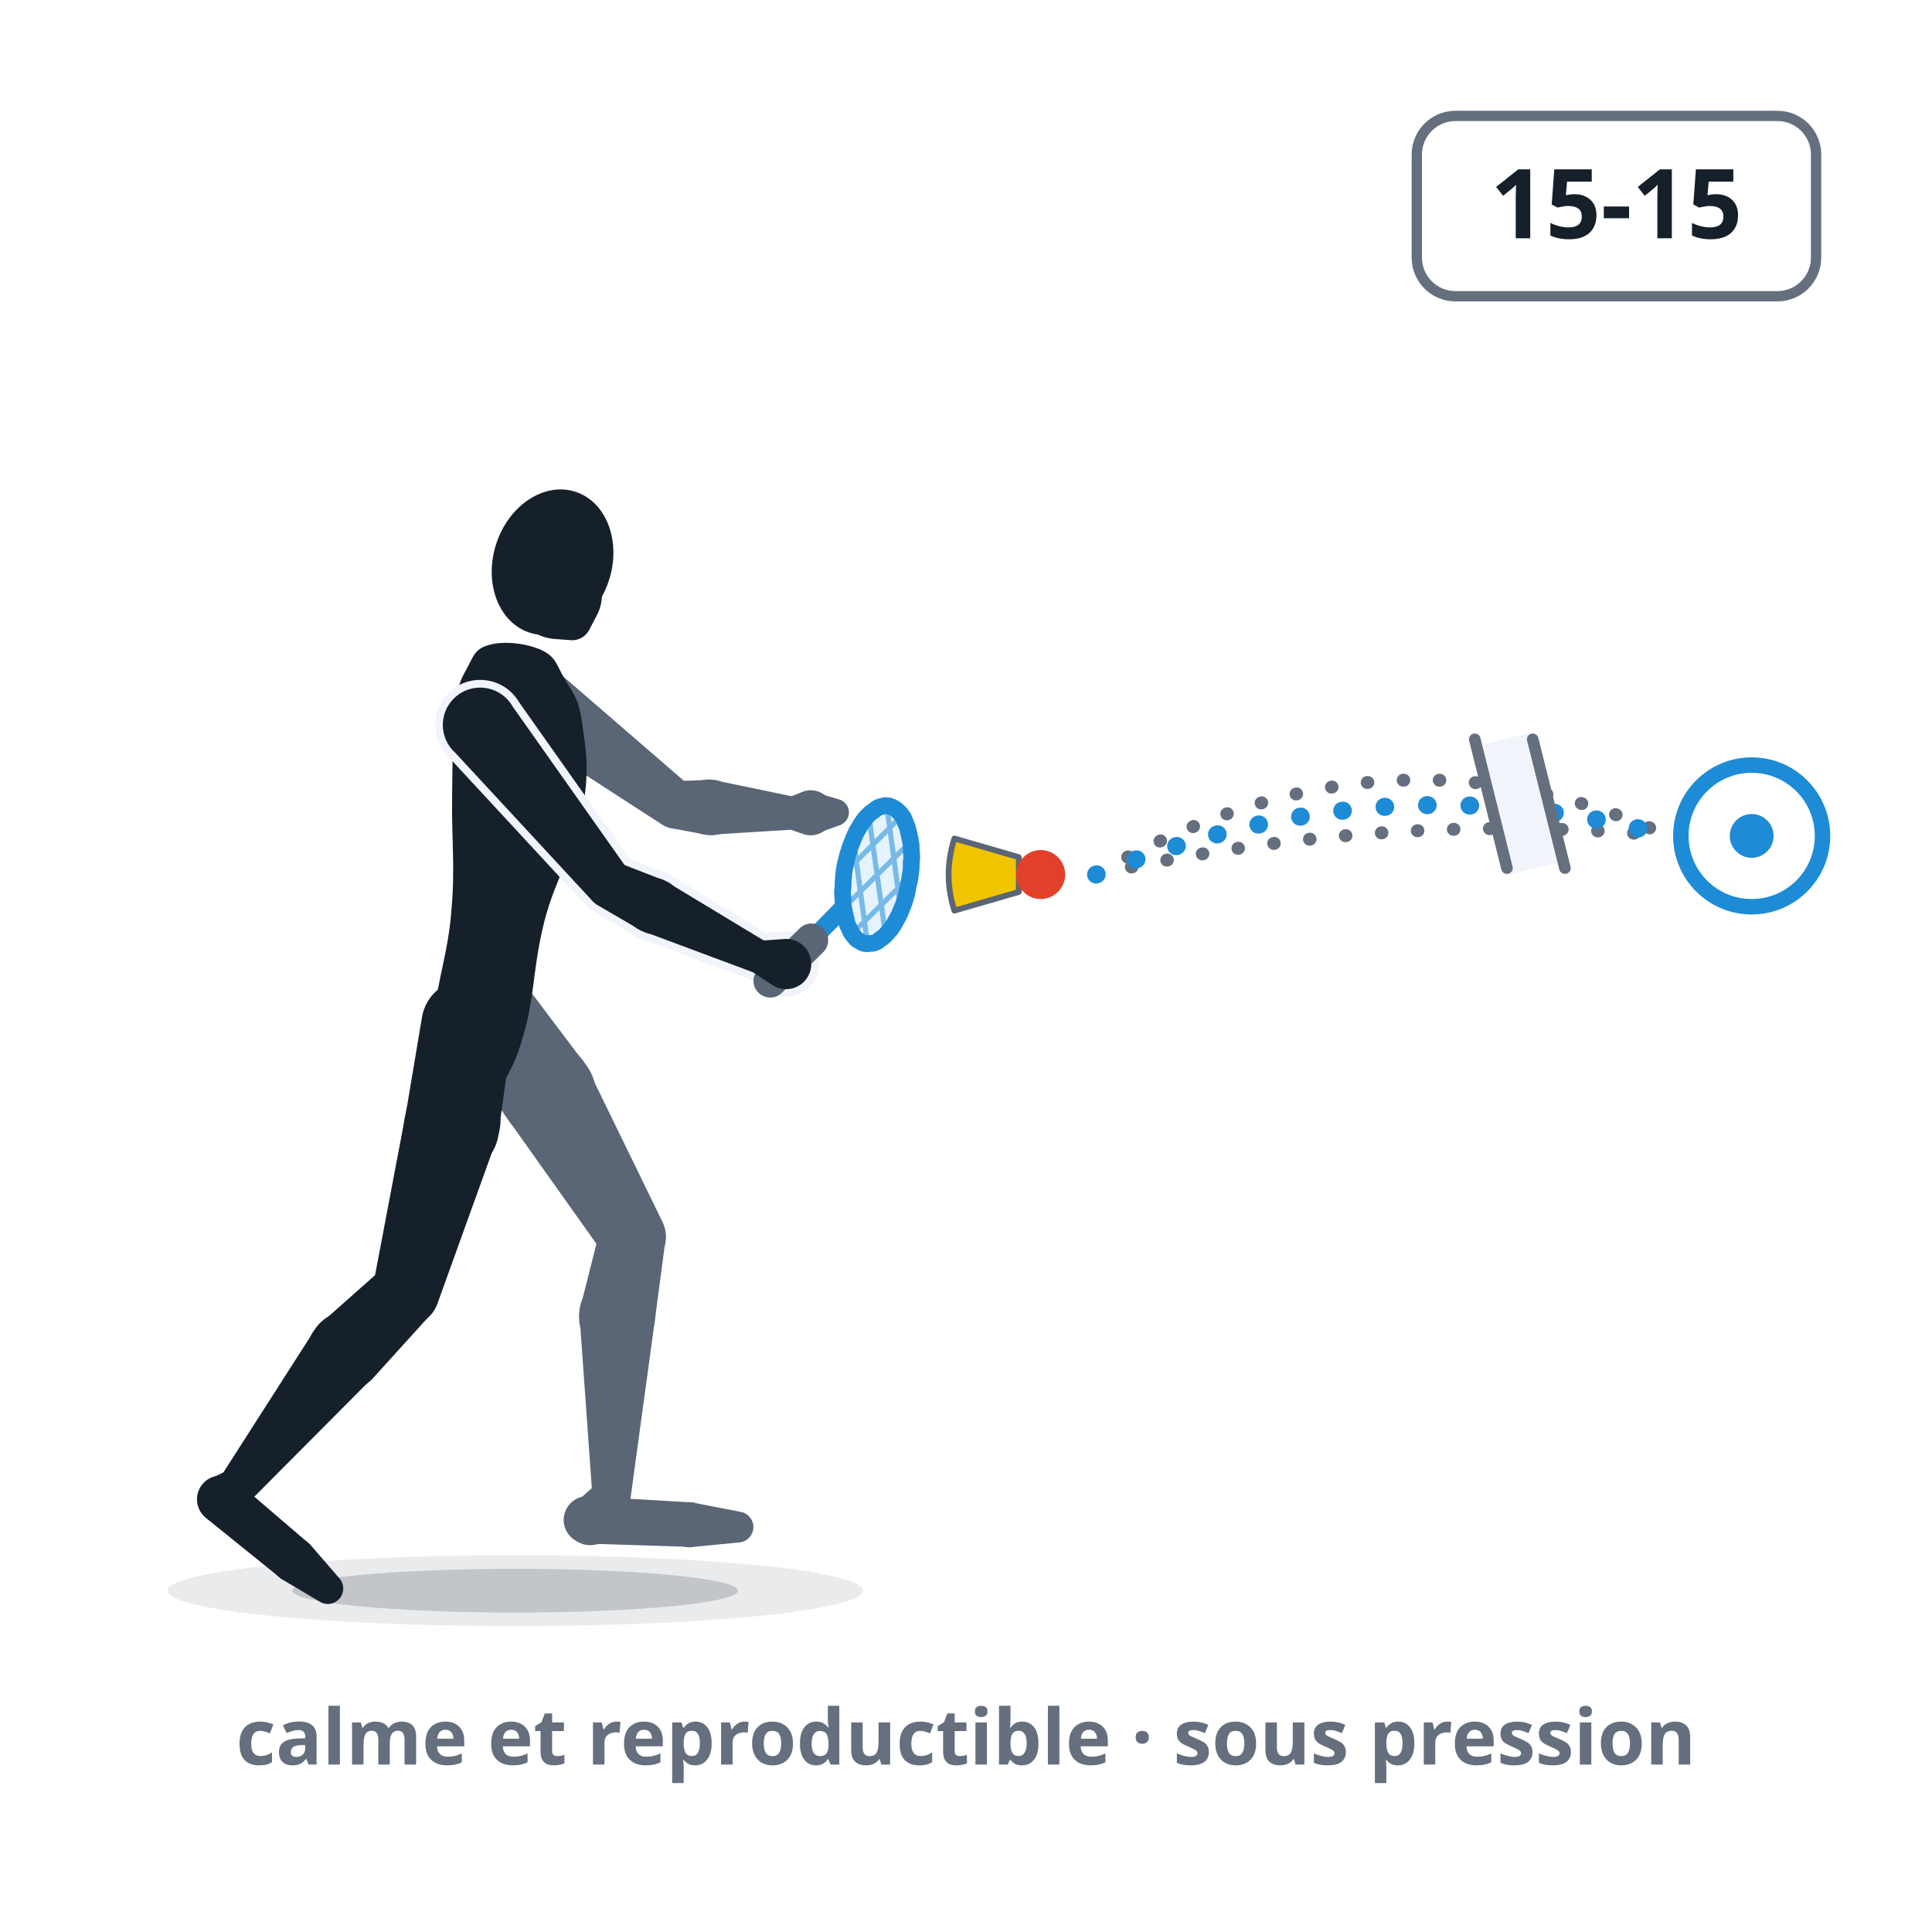
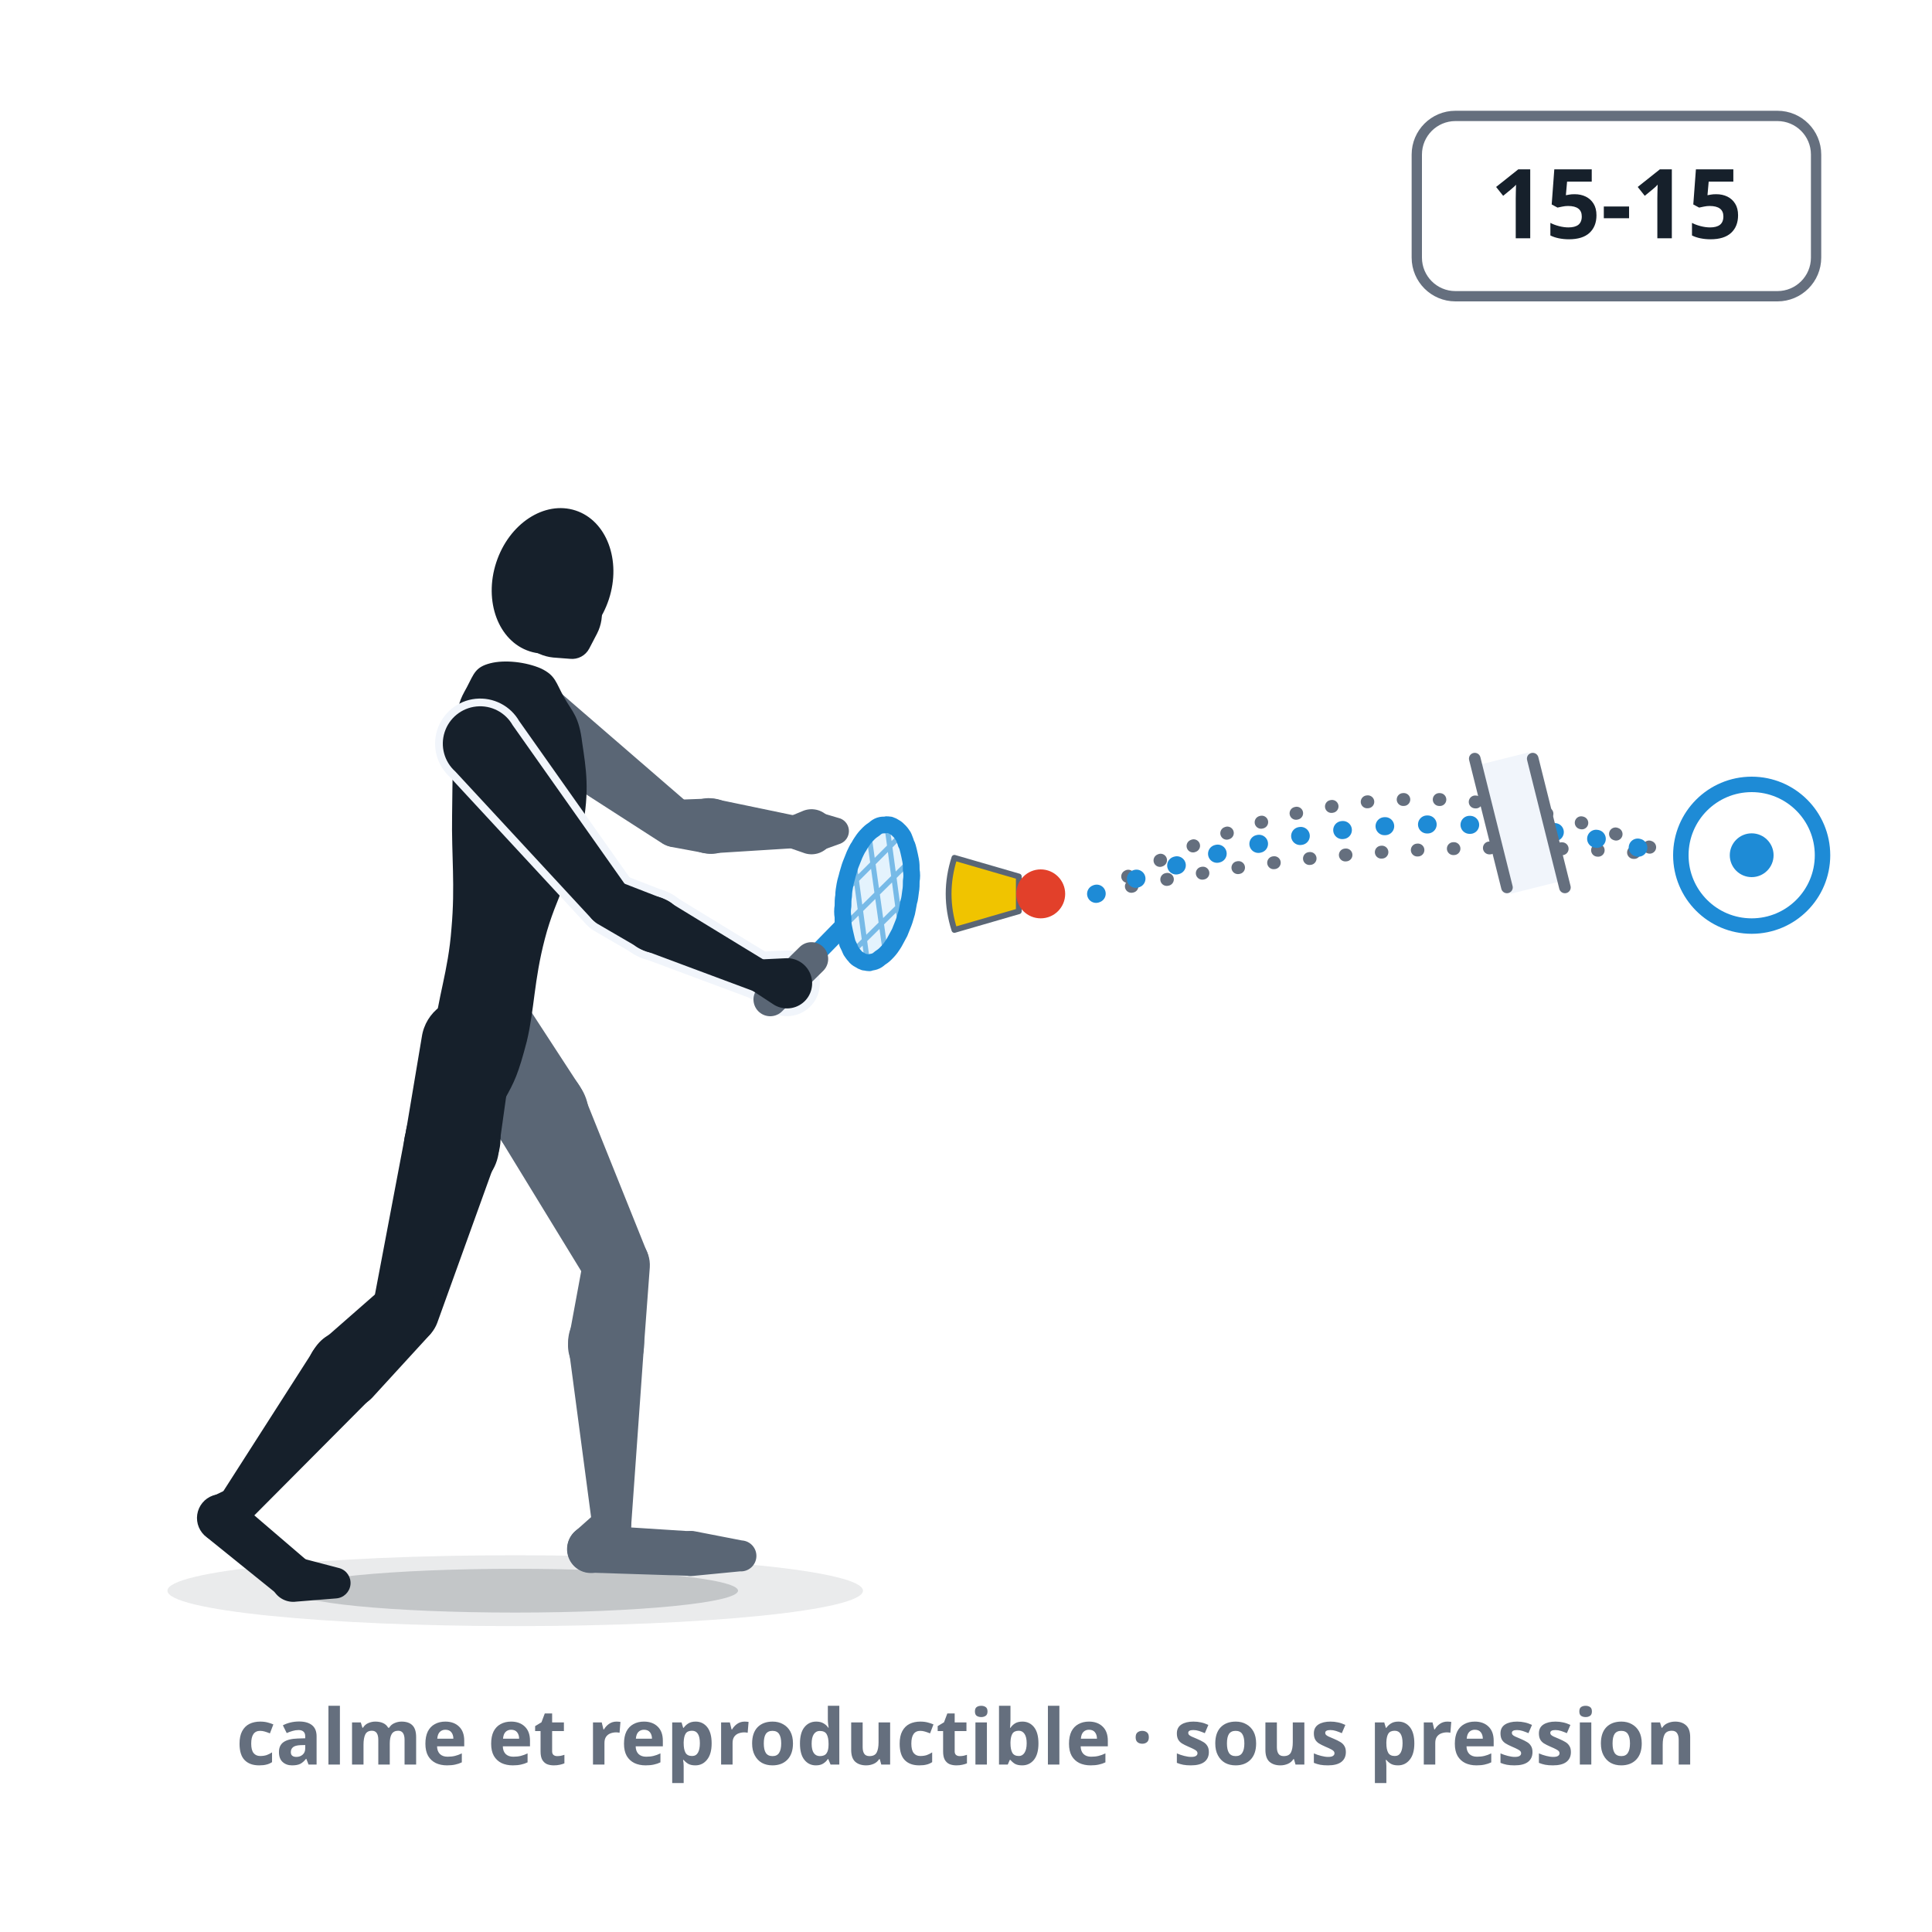
<svg xmlns="http://www.w3.org/2000/svg" viewBox="0 0 300 300" role="img" data-quelle="figuren" aria-label="Constance sous pression maximale : à 15-15, la joueuse joue un drive de coup droit calme et scolaire depuis des appuis stables, les deux genoux fléchis, la prise souple. Trois trajectoires presque identiques finissent dans la même cible étroite : le coup revient de façon fiable.">
  <style>
    .s-k{fill:var(--tinte,#16202b)}
    .s-f{fill:var(--tinte-2,#5a6675)}
    .s-x{fill:var(--flaeche-2,#f1f5fb);stroke:var(--flaeche-2,#f1f5fb);stroke-width:2.4;stroke-linejoin:round}
    .s-rf{fill:var(--primaer,#38a4f1);opacity:.14}
    .s-rs{fill:none;stroke:var(--primaer-dunkel,#1e8bd6);stroke-width:.8;opacity:.55}
    .s-rr{fill:none;stroke:var(--primaer-dunkel,#1e8bd6);stroke-width:2.6;stroke-linejoin:round}
    .s-rh{fill:none;stroke:var(--primaer-dunkel,#1e8bd6);stroke-width:2.1;stroke-linecap:round;stroke-linejoin:round}
    .s-rsch{fill:none;stroke:var(--primaer-dunkel,#1e8bd6);stroke-width:2.8;stroke-linecap:round}
    .s-rg{fill:none;stroke:var(--tinte-2,#5a6675);stroke-width:5.2;stroke-linecap:round}
    .s-korb{fill:var(--speeder-korb,#f0c400);stroke:var(--tinte-2,#5a6675);stroke-width:.9;stroke-linejoin:round}
    .s-kappe{fill:var(--speeder-kappe,#e2402a)}
    .s-sch{fill:var(--schatten-boden,#16202b2e)}
    .s-schw{fill:var(--schatten-boden,#16202b2e);opacity:.5}
    .s-bahn{fill:none;stroke:var(--primaer-dunkel,#1e8bd6);stroke-width:2.8;stroke-dasharray:.1 6.5;stroke-linecap:round}
    .s-bahng{fill:none;stroke:var(--tinte-3,#656f7e);stroke-width:2;stroke-dasharray:.1 5.5;stroke-linecap:round}
    .s-mk{fill:var(--primaer-dunkel,#1e8bd6)}
    .s-tafel{fill:var(--flaeche,#ffffff);stroke:var(--tinte-3,#656f7e);stroke-width:1.6}
    .s-zahl{fill:var(--tinte,#16202b);font:800 15px/1 system-ui,sans-serif;text-anchor:middle}
    .s-ring{fill:none;stroke:var(--primaer-dunkel,#1e8bd6);stroke-width:2.4}
    .s-bruch{fill:none;stroke:var(--tinte-3,#656f7e);stroke-width:1.8;stroke-linecap:round}
    .s-luecke{fill:none;stroke:var(--flaeche-2,#f1f5fb);stroke-width:8}
    .st{fill:var(--tinte-3,#656f7e);font:600 12px/1 system-ui,sans-serif;text-anchor:middle}
  </style>
  <rect class="s-tafel" x="220" y="18" width="62" height="28" rx="6" />
  <text class="s-zahl" x="251" y="37">15-15</text>
  <ellipse class="s-schw" cx="80" cy="247" rx="54" ry="5.5" />
  <ellipse class="s-sch" cx="80" cy="247" rx="34.6" ry="3.4" />
  <g class="s-f">
-     <path d="M69.7,160.7L78.8,173.7A7.4,7.4 0 1 0 90.7,165L81.2,152.4A7.1,7.1 0 0 0 69.7,160.7Z" />
-     <path d="M78.8,173.7L94,195.1A5.2,5.2 0 0 0 102.9,189.8L91.4,166.2A7.4,7.4 0 1 0 78.8,173.7Z" />
-     <path d="M93.2,190.8L90.2,202.7A5.9,5.9 0 1 0 101.7,204.9L103.3,192.8A5.2,5.2 0 0 0 93.2,190.8Z" />
-     <path d="M90,204.5L92,232.5A3,3 0 0 0 97.9,232.7L101.7,204.9A5.9,5.9 0 1 0 90,204.5Z" />
-     <path d="M93,230.1L89.4,233.3A3.7,3.7 0 1 0 94.9,238L97.5,233.9A3,3 0 0 0 93,230.1Z" />
-     <path d="M91.6,239.7L107.3,240.2A3.5,3.5 0 0 0 107.6,233.3L92,232.4A3.7,3.7 0 1 0 91.6,239.7Z" />
-     <path d="M107.7,240.2L114.9,239.5A2.4,2.4 0 0 0 115.2,234.8L108,233.4A3.5,3.5 0 1 0 107.7,240.2Z" />
+     <path d="M69.4,163.3L77.6,176.7A7.4,7.4 0 1 0 90.1,168.8L81.5,155.6A7.1,7.1 0 0 0 69.4,163.3Z" />
+     <path d="M77.6,176.7L91.3,199.1A5.2,5.2 0 0 0 100.5,194.5L90.7,170.1A7.4,7.4 0 1 0 77.6,176.7Z" />
+     <path d="M90.6,195.5L88.4,207.4A5.9,5.9 0 1 0 100,208.9L100.9,196.8A5.2,5.2 0 0 0 90.6,195.5Z" />
+     <path d="M88.3,209.3L92,237.2A3,3 0 0 0 98,237L100,208.9A5.9,5.9 0 1 0 88.3,209.3Z" />
+     <path d="M93,234.5L89.4,237.7A3.7,3.7 0 1 0 94.9,242.5L97.5,238.4A3,3 0 0 0 93,234.5Z" />
+     <path d="M91.6,244.2L107.3,244.7A3.5,3.5 0 0 0 107.6,237.8L92,236.8A3.7,3.7 0 1 0 91.6,244.2Z" />
+     <path d="M107.7,244.7L114.9,244A2.4,2.4 0 0 0 115.2,239.2L108,237.8A3.5,3.5 0 1 0 107.7,244.7Z" />
  </g>
  <g class="s-f">
-     <path d="M78.2,112.1L102.9,128.1A3.7,3.7 0 0 0 107.3,122.2L85.1,103A5.8,5.8 0 1 0 78.2,112.1Z" />
-     <path d="M104.2,128.6L109.6,129.6A4.3,4.3 0 1 0 110.2,121.1L104.7,121.3A3.7,3.7 0 0 0 104.2,128.6Z" />
-     <path d="M110.6,129.6L123.4,128.8A2.5,2.5 0 0 0 123.7,123.8L111.2,121.2A4.3,4.3 0 1 0 110.6,129.6Z" />
+     <path d="M78.2,115.1L102.9,131A3.7,3.7 0 0 0 107.3,125.1L85.1,105.9A5.8,5.8 0 1 0 78.2,115.1Z" />
+     <path d="M104.2,131.5L109.6,132.5A4.3,4.3 0 1 0 110.2,124L104.7,124.2A3.7,3.7 0 0 0 104.2,131.5Z" />
+     <path d="M110.6,132.5L123.4,131.7A2.5,2.5 0 0 0 123.7,126.7L111.2,124.1A4.3,4.3 0 1 0 110.6,132.5Z" />
  </g>
  <g class="s-f">
-     <path d="M122.4,128.7L124.7,129.5A3.5,3.5 0 1 0 124.5,123L122.3,123.9A2.5,2.5 0 0 0 122.4,128.7Z" />
-     <path d="M126.9,129.4L130.5,128.1A2.1,2.1 0 0 0 130.5,124.2L126.8,123.1A3.3,3.3 0 1 0 126.9,129.4Z" />
+     <path d="M122.4,131.6L124.7,132.4A3.5,3.5 0 1 0 124.5,126L122.3,126.9A2.5,2.5 0 0 0 122.4,131.6Z" />
+     <path d="M126.9,132.3L130.5,131A2.1,2.1 0 0 0 130.5,127.1L126.8,126A3.3,3.3 0 1 0 126.9,132.3Z" />
  </g>
  <g class="s-k">
-     <path d="M84,100.9C86.3,102 86.3,103 87.6,105.3C88.9,107.6 89.9,108.3 90.4,112.4C91,116.5 91.6,119.8 90.4,125.9C89.3,132 86.3,136.3 84.6,142.8C82.9,149.4 83,153.8 81.8,158.8C80.5,163.8 79.9,165 78.3,167.9C76.8,170.7 75.7,171.9 74.1,172.8C72.5,173.7 71.6,173.6 70.4,172.4C69.1,171.2 68.5,169.8 67.9,166.8C67.3,163.7 67,162.3 67.5,157.3C67.9,152.2 69.6,148 70.1,141.3C70.7,134.6 70.1,130 70.2,123.8C70.3,117.6 70.2,114.3 70.7,110.3C71.1,106.3 71.4,105.8 72.5,103.8C73.6,101.7 73.8,100.7 76.1,100.1C78.4,99.5 81.7,99.9 84,100.9Z" />
-     <path d="M65.5,158.1L63,173A7.4,7.4 0 1 0 77.5,175.2L79.6,160.2A7.1,7.1 0 0 0 65.5,158.1Z" />
-     <path d="M63,172.9L57.9,199.8A5.2,5.2 0 0 0 67.9,202.5L77.2,176.7A7.4,7.4 0 1 0 63,172.9Z" />
-     <path d="M59.6,196.8L49.9,205.4A5.9,5.9 0 1 0 58.1,213.8L66.8,204.2A5.2,5.2 0 0 0 59.6,196.8Z" />
-     <path d="M48.8,206.6L34.2,229.4A3,3 0 0 0 38.8,233.1L57.9,213.9A5.9,5.9 0 1 0 48.8,206.6Z" />
-     <path d="M35.4,228.3L32.7,229.6A3.7,3.7 0 1 0 37.3,235.2L39.1,232.8A3,3 0 0 0 35.4,228.3Z" />
-     <path d="M32.1,235.8L43.5,245A3.5,3.5 0 0 0 48,239.7L36.8,230.1A3.7,3.7 0 1 0 32.1,235.8Z" />
-     <path d="M43.9,245.3L49.8,248.8A2.4,2.4 0 0 0 52.8,245.2L48.3,240A3.5,3.5 0 1 0 43.9,245.3Z" />
+     <path d="M84,103.8C86.3,104.9 86.3,106 87.6,108.3C88.9,110.6 89.9,111.2 90.4,115.3C91,119.4 91.6,122.7 90.4,128.8C89.3,134.9 86.3,139.2 84.6,145.8C82.9,152.3 83,156.7 81.8,161.7C80.5,166.7 79.9,168 78.3,170.8C76.8,173.6 75.7,174.8 74.1,175.7C72.5,176.6 71.6,176.5 70.4,175.3C69.1,174.1 68.5,172.7 67.9,169.7C67.3,166.6 67,165.3 67.5,160.2C67.9,155.1 69.6,150.9 70.1,144.2C70.7,137.5 70.1,132.9 70.2,126.7C70.3,120.5 70.2,117.2 70.7,113.2C71.1,109.2 71.4,108.7 72.5,106.7C73.6,104.6 73.8,103.6 76.1,103C78.4,102.4 81.7,102.8 84,103.8Z" />
+     <path d="M65.5,161L63,175.9A7.4,7.4 0 1 0 77.5,178.1L79.6,163.1A7.1,7.1 0 0 0 65.5,161Z" />
+     <path d="M63,175.8L57.9,202.7A5.2,5.2 0 0 0 67.9,205.4L77.2,179.6A7.4,7.4 0 1 0 63,175.8Z" />
+     <path d="M59.6,199.8L49.9,208.3A5.9,5.9 0 1 0 58.1,216.7L66.8,207.2A5.2,5.2 0 0 0 59.6,199.8Z" />
+     <path d="M48.8,209.5L34.2,232.3A3,3 0 0 0 38.8,236L57.9,216.8A5.9,5.9 0 1 0 48.8,209.5Z" />
+     <path d="M35.4,231.2L32.7,232.5A3.7,3.7 0 1 0 37.3,238.1L39.1,235.7A3,3 0 0 0 35.4,231.2Z" />
+     <path d="M32.1,238.7L43.5,247.9A3.5,3.5 0 0 0 48,242.6L36.8,233A3.7,3.7 0 1 0 32.1,238.7Z" />
+     <path d="M46,248.7L52.2,248.2A2.4,2.4 0 0 0 52.7,243.5L46.6,241.9A3.5,3.5 0 1 0 46,248.7Z" />
  </g>
  <g class="s-k">
-     <ellipse cx="85.8" cy="87.3" rx="9.2" ry="11.5" transform="rotate(18.1 85.8 87.3)" />
-     <path d="M85.9,99.2L88.5,99.4A3,3 0 0 0 91.5,97.8L92.7,95.5A6.9,6.9 0 1 0 85.9,99.2Z" />
+     <ellipse cx="85.8" cy="90.2" rx="9.2" ry="11.5" transform="rotate(18.1 85.8 90.2)" />
+     <path d="M85.9,102.1L88.5,102.3A3,3 0 0 0 91.5,100.7L92.7,98.4A6.9,6.9 0 1 0 85.9,102.1Z" />
  </g>
  <g class="s-x">
-     <path d="M70.7,116.9L91.9,139.8A3.7,3.7 0 0 0 97.6,135.2L79.6,109.7A5.8,5.8 0 1 0 70.7,116.9Z" />
-     <path d="M92.7,140.5L99.4,144.4A4.3,4.3 0 1 0 103.1,136.7L95.9,133.9A3.7,3.7 0 0 0 92.7,140.5Z" />
-     <path d="M100.1,144.7L117,151A2.5,2.5 0 0 0 119.2,146.4L103.8,137.1A4.3,4.3 0 1 0 100.1,144.7Z" />
-     <path d="M116.5,150.7L120,153A3.9,3.9 0 1 0 121.9,145.8L117.7,146.1A2.5,2.5 0 0 0 116.5,150.7Z" />
+     <path d="M70.7,119.8L91.9,142.7A3.7,3.7 0 0 0 97.6,138.1L79.6,112.6A5.8,5.8 0 1 0 70.7,119.8Z" />
+     <path d="M92.7,143.4L99.4,147.3A4.3,4.3 0 1 0 103.1,139.6L95.9,136.8A3.7,3.7 0 0 0 92.7,143.4Z" />
+     <path d="M100.1,147.6L117,153.9A2.5,2.5 0 0 0 119.2,149.4L103.8,140A4.3,4.3 0 1 0 100.1,147.6Z" />
+     <path d="M116.5,153.6L120,155.9A3.9,3.9 0 1 0 121.9,148.8L117.7,149A2.5,2.5 0 0 0 116.5,153.6Z" />
  </g>
  <g class="s-k">
-     <path d="M70.7,116.9L91.9,139.8A3.7,3.7 0 0 0 97.6,135.2L79.6,109.7A5.8,5.8 0 1 0 70.7,116.9Z" />
-     <path d="M92.7,140.5L99.4,144.4A4.3,4.3 0 1 0 103.1,136.7L95.9,133.9A3.7,3.7 0 0 0 92.7,140.5Z" />
-     <path d="M100.1,144.7L117,151A2.5,2.5 0 0 0 119.2,146.4L103.8,137.1A4.3,4.3 0 1 0 100.1,144.7Z" />
+     <path d="M70.7,119.8L91.9,142.7A3.7,3.7 0 0 0 97.6,138.1L79.6,112.6A5.8,5.8 0 1 0 70.7,119.8Z" />
+     <path d="M92.7,143.4L99.4,147.3A4.3,4.3 0 1 0 103.1,139.6L95.9,136.8A3.7,3.7 0 0 0 92.7,143.4Z" />
+     <path d="M100.1,147.6L117,153.9A2.5,2.5 0 0 0 119.2,149.4L103.8,140A4.3,4.3 0 1 0 100.1,147.6Z" />
  </g>
-   <path class="s-rf" d="M141.4,130.7C141.5,131.2 141.5,131.7 141.5,132.2C141.6,132.7 141.6,133.3 141.5,133.8C141.5,134.4 141.5,135 141.4,135.5C141.3,136.1 141.3,136.6 141.1,137.2C141,137.7 140.9,138.3 140.8,138.8C140.6,139.4 140.5,139.9 140.3,140.4C140.1,140.9 139.9,141.4 139.7,141.9C139.5,142.3 139.2,142.8 139,143.2C138.8,143.6 138.5,144 138.3,144.3C138,144.6 137.7,145 137.5,145.2C137.2,145.5 136.9,145.7 136.6,145.9C136.4,146.1 136.1,146.3 135.8,146.4C135.5,146.5 135.2,146.5 135,146.5C134.7,146.6 134.4,146.5 134.2,146.5C133.9,146.4 133.7,146.3 133.4,146.1C133.2,146 132.9,145.8 132.7,145.5C132.5,145.3 132.3,145 132.1,144.7C132,144.4 131.8,144 131.6,143.6C131.5,143.3 131.4,142.8 131.3,142.4C131.2,142 131.1,141.5 131,141C130.9,140.5 130.9,140 130.9,139.5C130.8,138.9 130.8,138.4 130.9,137.8C130.9,137.3 130.9,136.7 131,136.2C131,135.6 131.1,135 131.2,134.5C131.3,133.9 131.5,133.4 131.6,132.8C131.8,132.3 131.9,131.8 132.1,131.3C132.3,130.8 132.5,130.3 132.7,129.8C132.9,129.4 133.1,128.9 133.4,128.5C133.6,128.1 133.9,127.7 134.1,127.4C134.4,127 134.7,126.7 134.9,126.5C135.2,126.2 135.5,126 135.8,125.8C136,125.6 136.3,125.4 136.6,125.3C136.9,125.2 137.2,125.2 137.4,125.1C137.7,125.1 138,125.1 138.2,125.2C138.5,125.3 138.7,125.4 139,125.6C139.2,125.7 139.4,125.9 139.7,126.2C139.9,126.4 140.1,126.7 140.3,127C140.4,127.3 140.6,127.7 140.7,128C140.9,128.4 141,128.8 141.1,129.3C141.2,129.7 141.3,130.2 141.4,130.7Z" />
-   <path class="s-rs" d="M131.4,135.3L139.7,127M131.4,140.6L141,131.1M132.6,144.7L141,136.4M132.6,131L134.6,145.8M135,127.3L137.4,144.4M137.8,125.9L139.8,140.7" />
-   <path class="s-rh" d="M130.8,136.9L130.6,141.3L131.8,144.4" />
-   <path class="s-rsch" d="M126,146L130.6,141.3" />
-   <path class="s-rr" d="M141.4,130.7C141.5,131.2 141.5,131.7 141.5,132.2C141.6,132.7 141.6,133.3 141.5,133.8C141.5,134.4 141.5,135 141.4,135.5C141.3,136.1 141.3,136.6 141.1,137.2C141,137.7 140.9,138.3 140.8,138.8C140.6,139.4 140.5,139.9 140.3,140.4C140.1,140.9 139.9,141.4 139.7,141.9C139.5,142.3 139.2,142.8 139,143.2C138.8,143.6 138.5,144 138.3,144.3C138,144.6 137.7,145 137.5,145.2C137.2,145.5 136.9,145.7 136.6,145.9C136.4,146.1 136.1,146.3 135.8,146.4C135.5,146.5 135.2,146.5 135,146.5C134.7,146.6 134.4,146.5 134.2,146.5C133.9,146.4 133.7,146.3 133.4,146.1C133.2,146 132.9,145.8 132.7,145.5C132.5,145.3 132.3,145 132.1,144.7C132,144.4 131.8,144 131.6,143.6C131.5,143.3 131.4,142.8 131.3,142.4C131.2,142 131.1,141.5 131,141C130.9,140.5 130.9,140 130.9,139.5C130.8,138.9 130.8,138.4 130.9,137.8C130.9,137.3 130.9,136.7 131,136.2C131,135.6 131.1,135 131.2,134.5C131.3,133.9 131.5,133.4 131.6,132.8C131.8,132.3 131.9,131.8 132.1,131.3C132.3,130.8 132.5,130.3 132.7,129.8C132.9,129.4 133.1,128.9 133.4,128.5C133.6,128.1 133.9,127.7 134.1,127.4C134.4,127 134.7,126.7 134.9,126.5C135.2,126.2 135.5,126 135.8,125.8C136,125.6 136.3,125.4 136.6,125.3C136.9,125.2 137.2,125.2 137.4,125.1C137.7,125.1 138,125.1 138.2,125.2C138.5,125.3 138.7,125.4 139,125.6C139.2,125.7 139.4,125.9 139.7,126.2C139.9,126.4 140.1,126.7 140.3,127C140.4,127.3 140.6,127.7 140.7,128C140.9,128.4 141,128.8 141.1,129.3C141.2,129.7 141.3,130.2 141.4,130.7Z" />
-   <path class="s-rg" d="M119.6,152.3L126,146" />
+   <path class="s-rf" d="M141.4,133.6C141.5,134.1 141.5,134.6 141.5,135.1C141.6,135.7 141.6,136.2 141.5,136.8C141.5,137.3 141.5,137.9 141.4,138.4C141.3,139 141.3,139.5 141.1,140.1C141,140.7 140.9,141.2 140.8,141.7C140.6,142.3 140.5,142.8 140.3,143.3C140.1,143.8 139.9,144.3 139.7,144.8C139.5,145.2 139.2,145.7 139,146.1C138.8,146.5 138.5,146.9 138.3,147.2C138,147.6 137.7,147.9 137.5,148.1C137.2,148.4 136.9,148.6 136.6,148.8C136.4,149 136.1,149.2 135.8,149.3C135.5,149.4 135.2,149.4 135,149.5C134.7,149.5 134.4,149.4 134.2,149.4C133.9,149.3 133.7,149.2 133.4,149C133.2,148.9 132.9,148.7 132.7,148.4C132.5,148.2 132.3,147.9 132.1,147.6C132,147.3 131.8,146.9 131.6,146.5C131.5,146.2 131.4,145.7 131.3,145.3C131.2,144.9 131.1,144.4 131,143.9C130.9,143.4 130.9,142.9 130.9,142.4C130.8,141.8 130.8,141.3 130.9,140.7C130.9,140.2 130.9,139.6 131,139.1C131,138.5 131.1,138 131.2,137.4C131.3,136.8 131.5,136.3 131.6,135.8C131.8,135.2 131.9,134.7 132.1,134.2C132.3,133.7 132.5,133.2 132.7,132.7C132.9,132.3 133.1,131.8 133.4,131.4C133.6,131 133.9,130.6 134.1,130.3C134.4,129.9 134.7,129.6 134.9,129.4C135.2,129.1 135.5,128.9 135.8,128.7C136,128.5 136.3,128.3 136.6,128.2C136.9,128.1 137.2,128.1 137.4,128.1C137.7,128 138,128.1 138.2,128.1C138.5,128.2 138.7,128.3 139,128.5C139.2,128.6 139.4,128.8 139.7,129.1C139.9,129.3 140.1,129.6 140.3,129.9C140.4,130.2 140.6,130.6 140.7,131C140.9,131.3 141,131.8 141.1,132.2C141.2,132.6 141.3,133.1 141.4,133.6Z" />
+   <path class="s-rs" d="M131.4,138.2L139.7,129.9M131.4,143.5L141,134M132.6,147.6L141,139.3M132.6,133.9L134.6,148.7M135,130.2L137.4,147.3M137.8,128.8L139.8,143.6" />
+   <path class="s-rh" d="M130.8,139.8L130.6,144.2L131.8,147.3" />
+   <path class="s-rsch" d="M126,148.9L130.6,144.2" />
+   <path class="s-rr" d="M141.4,133.6C141.5,134.1 141.5,134.6 141.5,135.1C141.6,135.7 141.6,136.2 141.5,136.8C141.5,137.3 141.5,137.9 141.4,138.4C141.3,139 141.3,139.5 141.1,140.1C141,140.7 140.9,141.2 140.8,141.7C140.6,142.3 140.5,142.8 140.3,143.3C140.1,143.8 139.9,144.3 139.7,144.8C139.5,145.2 139.2,145.7 139,146.1C138.8,146.5 138.5,146.9 138.3,147.2C138,147.6 137.7,147.9 137.5,148.1C137.2,148.4 136.9,148.6 136.6,148.8C136.4,149 136.1,149.2 135.8,149.3C135.5,149.4 135.2,149.4 135,149.5C134.7,149.5 134.4,149.4 134.2,149.4C133.9,149.3 133.7,149.2 133.4,149C133.2,148.9 132.9,148.7 132.7,148.4C132.5,148.2 132.3,147.9 132.1,147.6C132,147.3 131.8,146.9 131.6,146.5C131.5,146.2 131.4,145.7 131.3,145.3C131.2,144.9 131.1,144.4 131,143.9C130.9,143.4 130.9,142.9 130.9,142.4C130.8,141.8 130.8,141.3 130.9,140.7C130.9,140.2 130.9,139.6 131,139.1C131,138.5 131.1,138 131.2,137.4C131.3,136.8 131.5,136.3 131.6,135.8C131.8,135.2 131.9,134.7 132.1,134.2C132.3,133.7 132.5,133.2 132.7,132.7C132.9,132.3 133.1,131.8 133.4,131.4C133.6,131 133.9,130.6 134.1,130.3C134.4,129.9 134.7,129.6 134.9,129.4C135.2,129.1 135.5,128.9 135.8,128.7C136,128.5 136.3,128.3 136.6,128.2C136.9,128.1 137.2,128.1 137.4,128.1C137.7,128 138,128.1 138.2,128.1C138.5,128.2 138.7,128.3 139,128.5C139.2,128.6 139.4,128.8 139.7,129.1C139.9,129.3 140.1,129.6 140.3,129.9C140.4,130.2 140.6,130.6 140.7,131C140.9,131.3 141,131.8 141.1,132.2C141.2,132.6 141.3,133.1 141.4,133.6Z" />
+   <path class="s-rg" d="M119.6,155.2L126,148.9" />
  <g class="s-k">
-     <path d="M116.5,150.7L120,153A3.9,3.9 0 1 0 121.9,145.8L117.7,146.1A2.5,2.5 0 0 0 116.5,150.7Z" />
+     <path d="M116.5,153.6L120,155.9A3.9,3.9 0 1 0 121.9,148.8L117.7,149A2.5,2.5 0 0 0 116.5,153.6Z" />
  </g>
-   <path class="s-korb" d="M158.2,138.5L148.2,141.4Q146.4,135.8 148.2,130.2L158.2,133.1Z" />
-   <path class="s-kappe" d="M157.8,135.8a3.8,3.8 0 1 0 7.6,0a3.8,3.8 0 1 0 -7.6,0Z" />
-   <path class="s-bahng" d="M170.2,135.8 Q 215.1,109.8 259,129.8" />
-   <path class="s-bahng" d="M170.2,135.8 Q 215.1,125.8 259,129.8" />
-   <path class="s-bahn" d="M170.2,135.8 Q 215.1,117.8 259,129.8" />
-   <path class="s-luecke" d="M233.5,114.8L238.5,134.8" />
-   <path class="s-bruch" d="M229,114.8L234,134.8M238,114.8L243,134.8" />
-   <circle class="s-ring" cx="272" cy="129.8" r="11" />
-   <circle class="s-mk" cx="272" cy="129.8" r="3.4" />
+   <path class="s-korb" d="M158.2,141.5L148.2,144.4Q146.4,138.8 148.2,133.2L158.2,136.1Z" />
+   <path class="s-kappe" d="M157.8,138.8a3.8,3.8 0 1 0 7.6,0a3.8,3.8 0 1 0 -7.6,0Z" />
+   <path class="s-bahng" d="M170.2,138.8 Q 215.1,112.8 259,132.8" />
+   <path class="s-bahng" d="M170.2,138.8 Q 215.1,128.8 259,132.8" />
+   <path class="s-bahn" d="M170.2,138.8 Q 215.1,120.8 259,132.8" />
+   <path class="s-luecke" d="M233.5,117.8L238.5,137.8" />
+   <path class="s-bruch" d="M229,117.8L234,137.8M238,117.8L243,137.8" />
+   <circle class="s-ring" cx="272" cy="132.8" r="11" />
+   <circle class="s-mk" cx="272" cy="132.8" r="3.4" />
  <text class="st" x="150" y="274">calme et reproductible · sous pression</text>
</svg>
